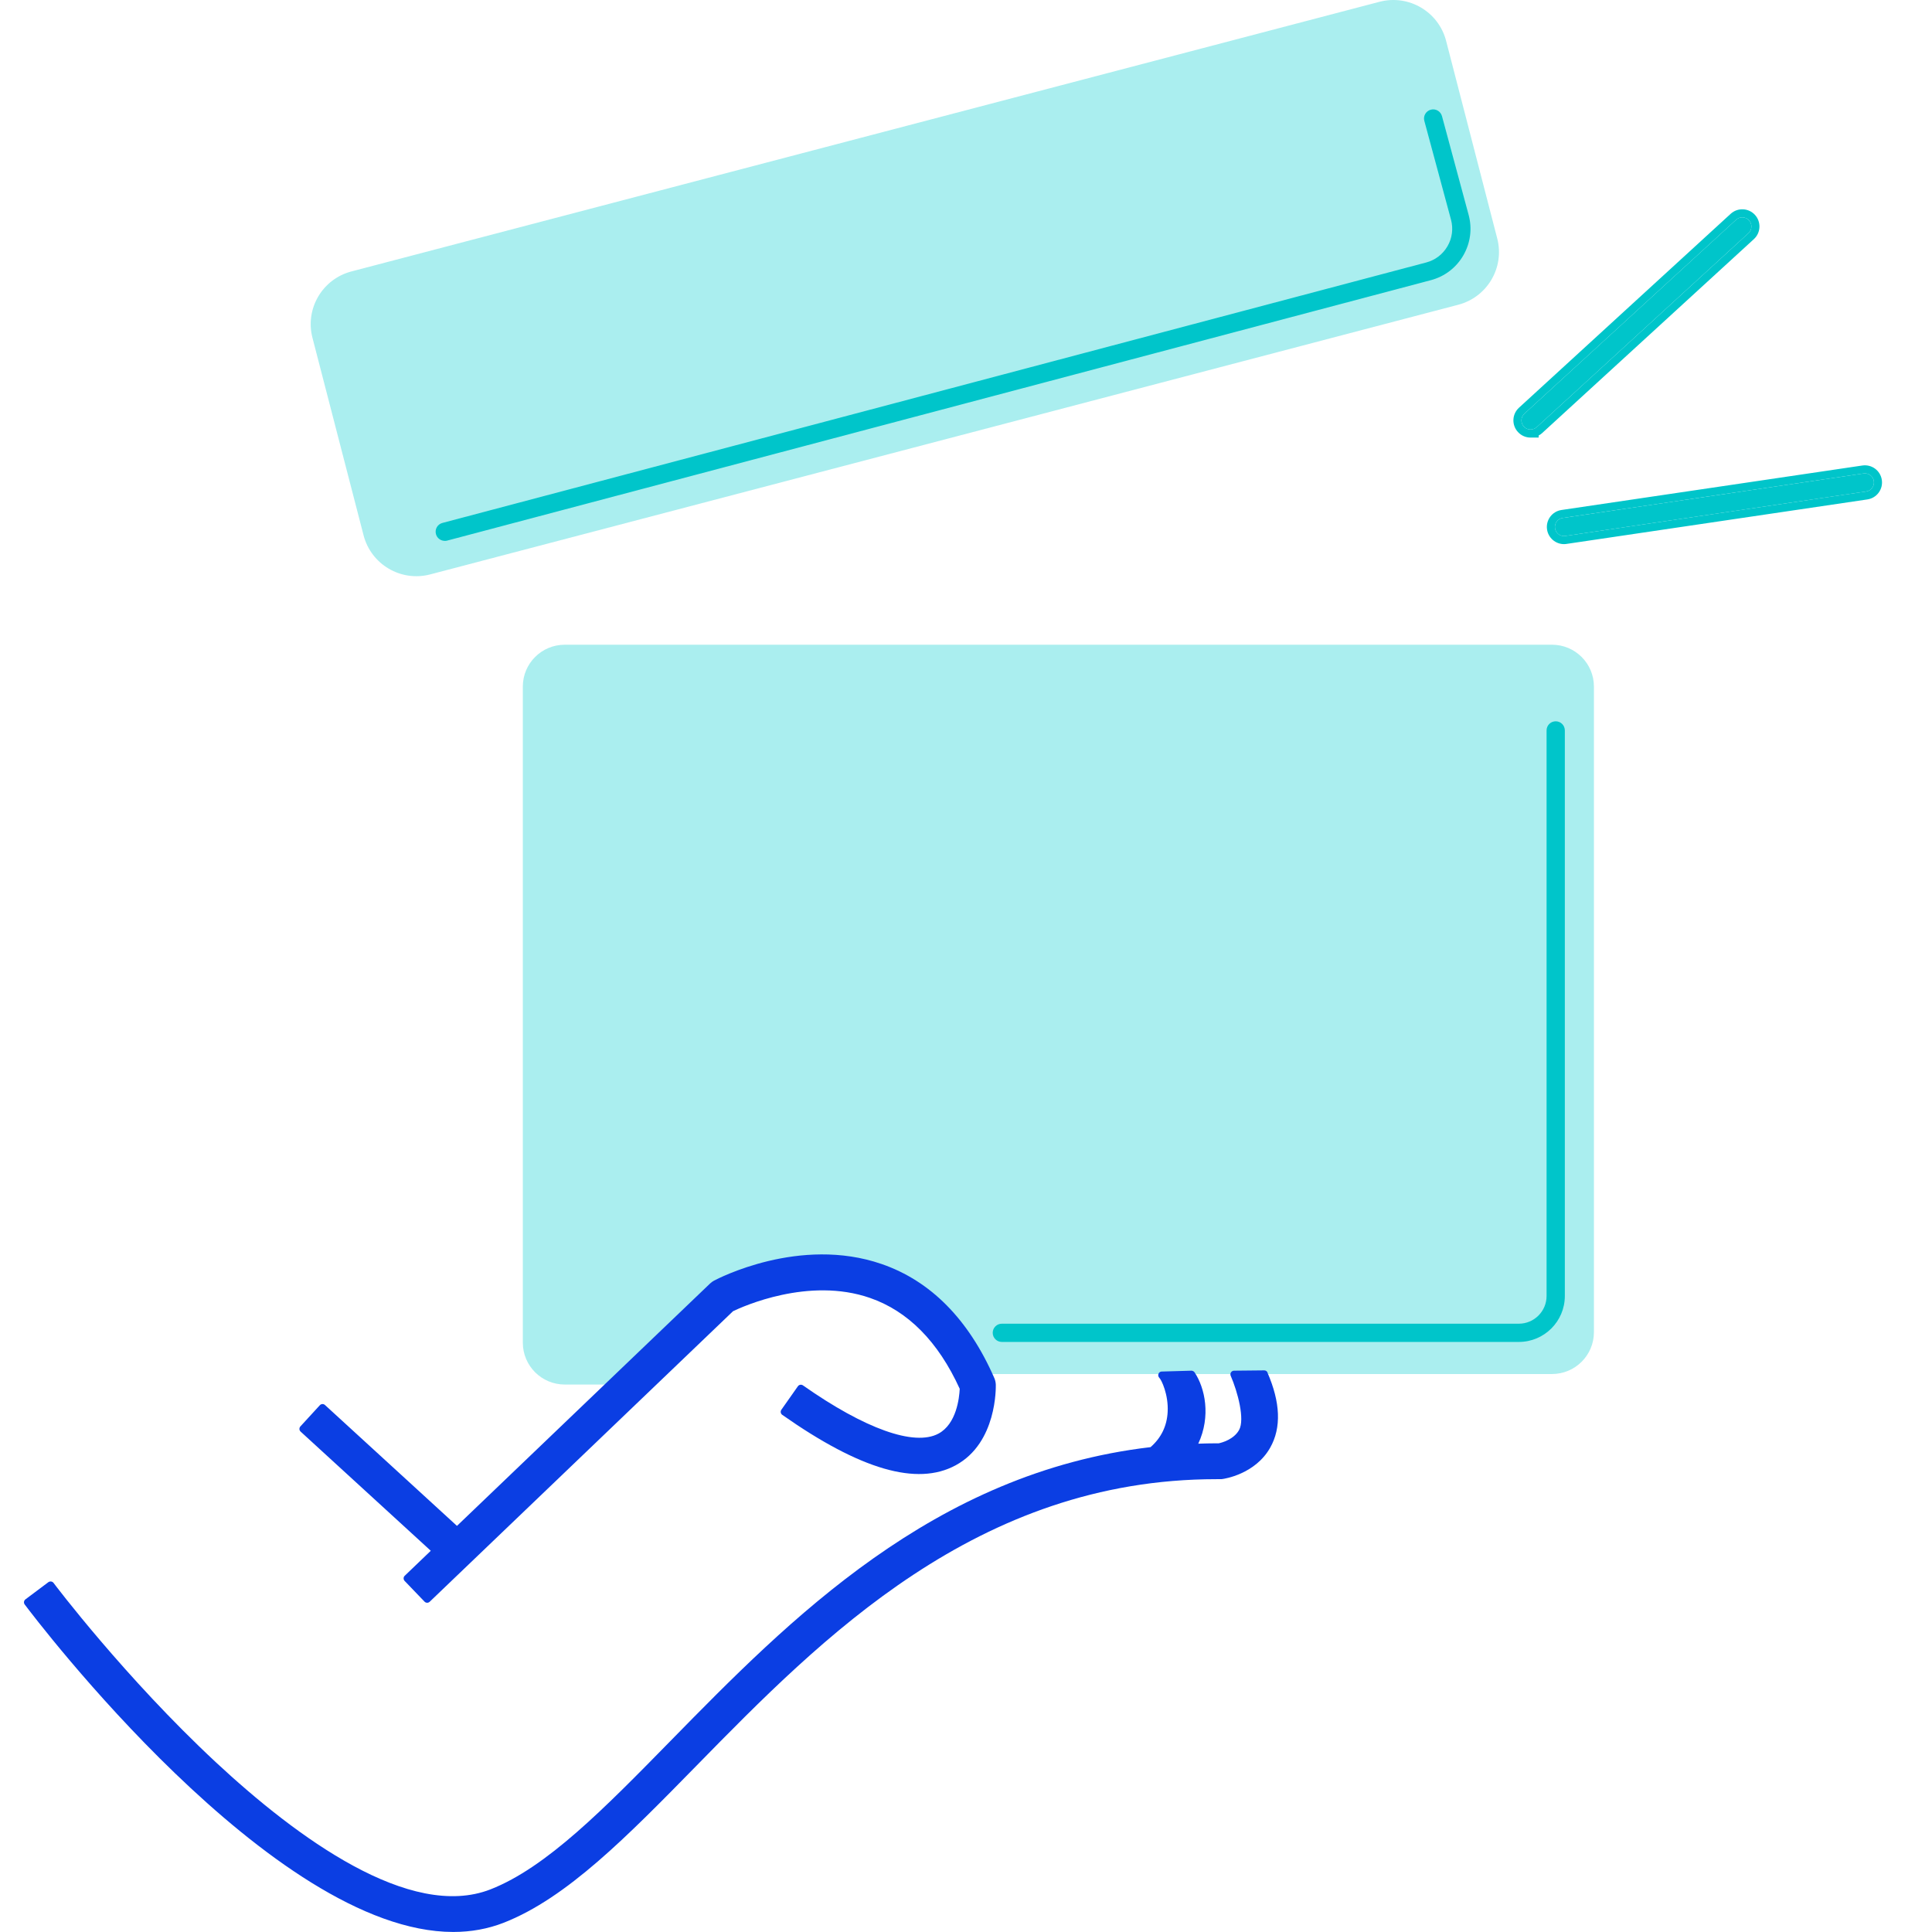
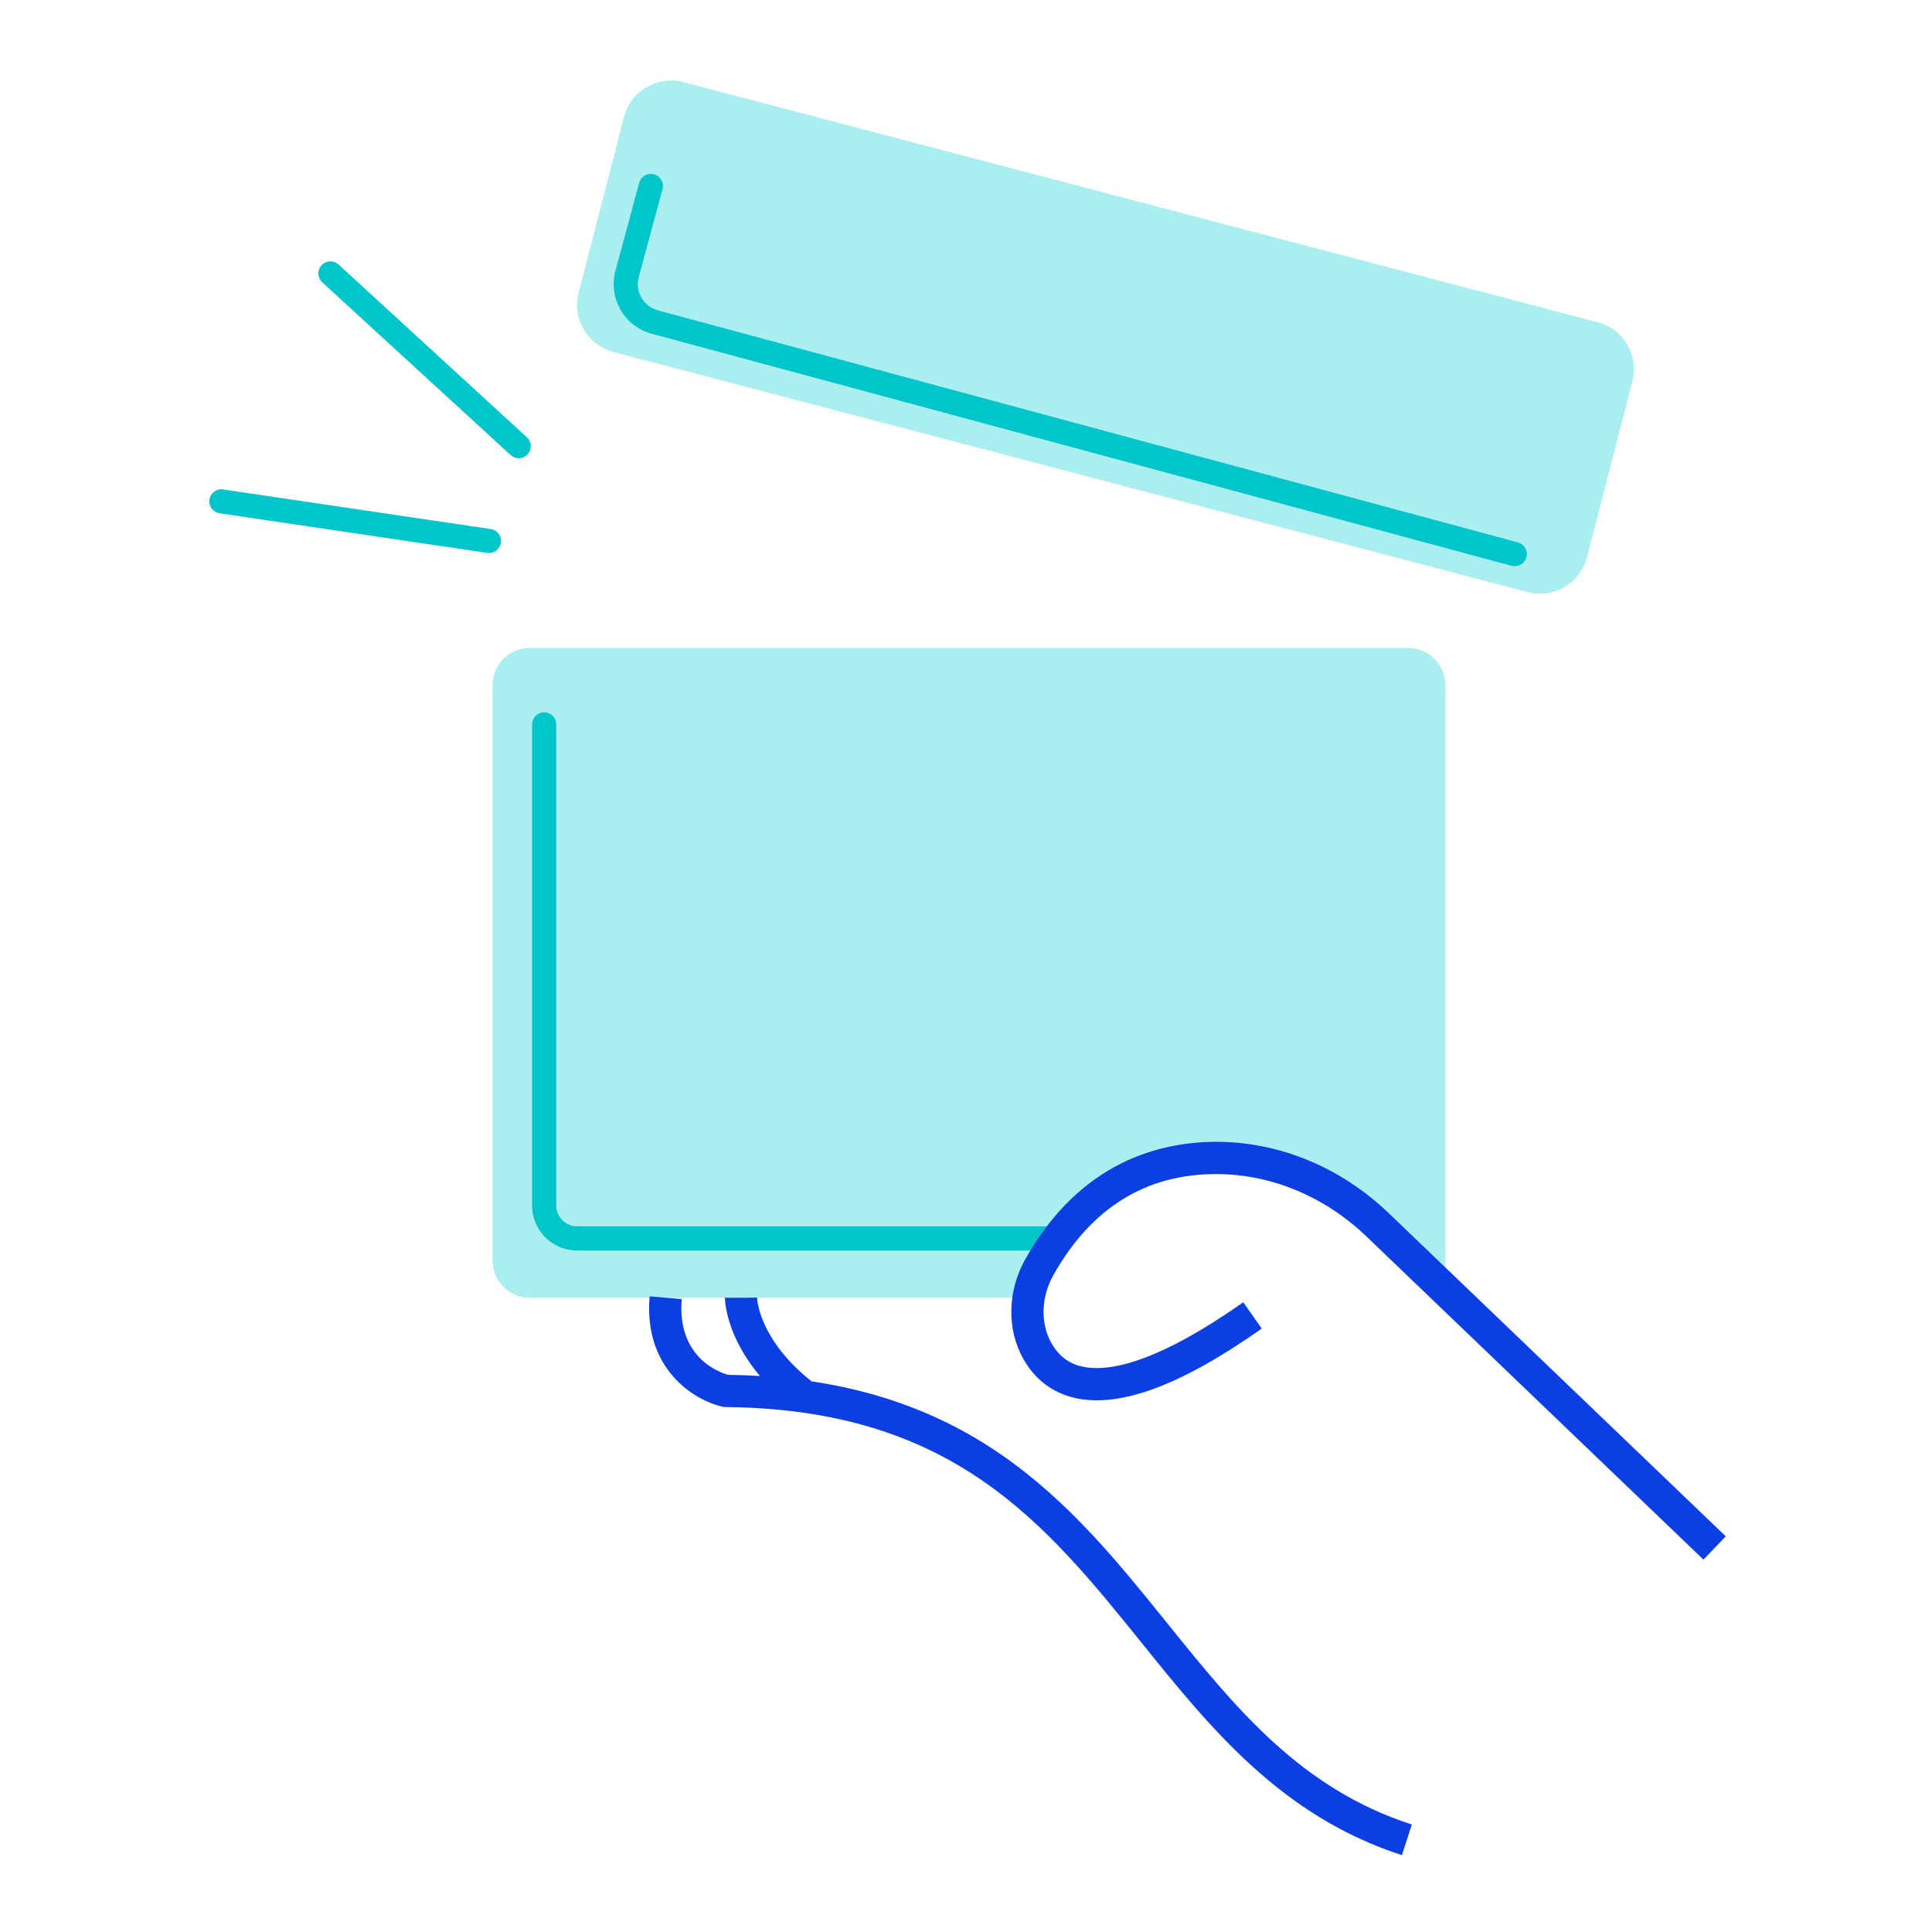
<svg xmlns="http://www.w3.org/2000/svg" fill="none" viewBox="0 0 240 240">
-   <path d="M181.123 37.864 53.419 71.36c-3.621.936-7.317-1.238-8.255-4.862l-6.35-24.542c-.937-3.616 1.24-7.308 4.868-8.244L171.387.217c3.621-.936 7.317 1.238 8.255 4.862l6.349 24.542c.938 3.616-1.239 7.308-4.868 8.243ZM78.236 171.992h-8.081c-2.88 0-5.208-2.332-5.208-5.201V85.291c0-2.876 2.336-5.201 5.208-5.201H192.795c2.88 0 5.208 2.333 5.208 5.201v80.194c0 2.876-2.336 5.201-5.208 5.201h-71.797l-2.767-5.02-6.523-5.828-7.416-1.872-7.218.196-9.29 4.839-9.54 8.984-.008.007Z" fill="#AAEEEF" />
-   <path d="m53.517 192.639-3.243 3.11c-.091.083-.136.196-.136.317s.045.234.129.325l2.472 2.574c.091.091.212.136.325.136.113 0 .227-.045.317-.129l37.682-36.092c1.194-.573 9.396-4.295 17.015-1.645 4.725 1.638 8.474 5.435 11.142 11.286-.053 1.132-.4 4.37-2.645 5.571-2.994 1.6-9.132-.589-16.827-5.994-.098-.068-.219-.098-.34-.076-.121.023-.227.091-.295.189l-2.049 2.914c-.068.098-.098.219-.076.34.023.12.091.226.189.294 9.691 6.809 16.736 8.863 21.536 6.266 5.155-2.786 4.996-9.738 4.989-10.033-.015-.287-.076-.566-.189-.815-3.198-7.293-7.907-12.056-13.992-14.155-10.182-3.518-20.387 1.835-20.818 2.061-.174.098-.34.212-.491.355l-31.446 30.113-16.396-15.015c-.181-.166-.469-.158-.642.03l-2.411 2.627c-.083.091-.121.204-.121.325 0 .121.06.234.144.317l16.184 14.819-.008-.015Z" fill="#0B3EE3" />
-   <path d="M157.463 170.506c-.075-.166-.234-.272-.415-.272l-3.75.038c-.151 0-.294.076-.378.204-.083.128-.098.287-.037.43.869 2.001 1.776 5.405 1.043 6.726-.65 1.178-2.132 1.578-2.525 1.661h-.272c-.771 0-1.519.023-2.275.046 1.595-3.428.831-6.93-.461-8.863-.084-.128-.265-.204-.394-.204l-3.696.106c-.181 0-.34.128-.401.302-.06.173 0 .377.129.498.242.226 1.134 2.053 1.02 4.212-.09 1.759-.808 3.231-2.124 4.379-26.956 3.155-44.901 21.462-59.581 36.439-8.292 8.463-15.451 15.77-22.413 18.495-9.993 3.903-24.061-6.431-34.114-15.785-11.293-10.516-20.085-22.164-20.168-22.285-.076-.098-.181-.158-.302-.173-.121-.015-.242.015-.34.083l-2.85 2.136c-.197.151-.242.431-.091.634 1.247 1.661 30.788 40.682 53.239 40.682 2.215 0 4.316-.385 6.251-1.14 7.854-3.072 15.322-10.697 23.985-19.537 15.526-15.845 34.847-35.571 64.577-35.571h.439c.143 0 .219 0 .325-.022.166-.023 4.036-.574 5.911-3.903 1.391-2.469 1.27-5.609-.355-9.331l.022.015Z" fill="#0B3EE3" />
-   <path d="M55.249 67.187c-.499 0-.96-.332-1.096-.846-.159-.604.197-1.223.809-1.381L177.17 32.605c1.126-.294 2.064-1.019 2.646-2.023.582-1.004.733-2.182.431-3.299l-3.311-12.267c-.167-.604.196-1.223.801-1.389.605-.166 1.225.196 1.391.8l3.311 12.267c.461 1.706.227 3.495-.658 5.028-.884 1.532-2.321 2.627-4.029 3.08L55.544 67.157c-.098.023-.197.038-.295.038v-.008ZM188.674 166.7h-64.222c-.627 0-1.134-.506-1.134-1.132 0-.627.507-1.133 1.134-1.133h64.222c1.905 0 3.447-1.547 3.447-3.442V90.734c0-.626.507-1.132 1.134-1.132.628 0 1.134.506 1.134 1.132v70.259c0 3.148-2.562 5.707-5.715 5.707ZM190.138 53.358c-.31 0-.613-.121-.839-.37-.424-.461-.393-1.178.068-1.6l26.298-24.089c.461-.423 1.179-.393 1.602.068.424.461.393 1.178-.068 1.6l-26.298 24.089c-.219.196-.491.294-.763.294v.008Z" fill="#00C5CA" />
-   <path fill-rule="evenodd" clip-rule="evenodd" d="M191.138 54.358h-1c-.576 0-1.151-.228-1.577-.695-.795-.867-.739-2.216.13-3.013l26.298-24.089c0 0 0-0 0 0 .867-.795 2.217-.739 3.015.128.797.867.74 2.217-.129 3.014l-26.307 24.097c-.133.119-.278.22-.43.3v.257Zm-1-1.008c.272 0 .544-.098.763-.294l26.298-24.089c.461-.423.492-1.14.068-1.6-.423-.46-1.141-.491-1.602-.068l-26.298 24.089c-.392.359-.473.93-.229 1.376.043.079.097.155.161.225.194.213.443.332.705.362.045.005.089.008.134.008v-.008Z" fill="#00C5CA" />
-   <path d="M194.287 66.592c-.552 0-1.035-.408-1.119-.966-.09-.619.333-1.193.953-1.283l37.372-5.526c.62-.09 1.195.332 1.285.951.091.619-.332 1.193-.952 1.283l-37.372 5.526c-.053.007-.114.015-.167.015Z" fill="#00C5CA" />
-   <path fill-rule="evenodd" clip-rule="evenodd" d="M192.179 65.773v-.002c-.17-1.161.626-2.246 1.796-2.418 0 0.0.001 0 0 0l37.374-5.526c1.159-.17 2.247.623 2.419 1.796.17 1.161-.626 2.246-1.797 2.418 0 0 0 0 0 0l-37.376 5.527c-.054.008-.177.025-.308.025-1.042 0-1.951-.766-2.108-1.819Zm2.275.804c-.053.007-.114.015-.167.015-.552 0-1.035-.408-1.119-.966-.09-.619.333-1.193.953-1.283l37.372-5.526c.62-.09 1.195.332 1.285.951.091.619-.332 1.193-.952 1.283l-37.372 5.526Z" fill="#00C5CA" />
+   <path d="M76.2 43.73 189.8 73.56c3.22.83 6.51-1.11 7.34-4.33l5.65-21.86c.83-3.22-1.11-6.51-4.33-7.34L84.86 10.19c-3.22-.83-6.51 1.11-7.34 4.33l-5.65 21.86c-.83 3.22 1.11 6.51 4.33 7.34v.01ZM179.55 157.73v-72.6c0-2.56-2.08-4.64-4.64-4.64H65.82c-2.56 0-4.64 2.08-4.64 4.64v71.44c0 2.56 2.08 4.64 4.64 4.64H129.69l-.55-4.65 4.67-6.35 6.64-4.86 9.01-2.33 15.19 3.55" fill="#AAEEEF" />
+   <path d="M188.171 70.34c-.13 0-.26-.02-.39-.05L80.971 41.46c-1.65-.44-3.03-1.49-3.88-2.97-.85-1.48-1.08-3.2-.64-4.85l2.95-10.93c.22-.8 1.03-1.27 1.84-1.06.8.22 1.27 1.04 1.06 1.84l-2.95 10.93c-.24.87-.12 1.78.34 2.57.45.78 1.18 1.34 2.06 1.57L188.561 67.38c.8.22 1.27 1.04 1.06 1.84-.18.67-.79 1.11-1.45 1.11v.01ZM131.44 155.34H71.68c-3.08 0-5.58-2.5-5.58-5.58V89.99c0-.83.67-1.5 1.5-1.5s1.5.67 1.5 1.5v59.77c0 1.42 1.16 2.58 2.58 2.58H131.44c.83 0 1.5.67 1.5 1.5s-.67 1.5-1.5 1.5ZM64.44 56.92c-.36 0-.73-.13-1.01-.39l-23.4-21.46c-.61-.56-.65-1.51-.09-2.12.56-.61 1.51-.65 2.12-.09l23.39 21.46c.61.56.65 1.51.09 2.12-.3.32-.7.49-1.11.49l.01-.01ZM60.74 68.7c-.07 0-.15 0-.22-.02l-33.24-4.92c-.82-.12-1.39-.88-1.26-1.7.12-.82.89-1.39 1.7-1.26l33.24 4.92c.82.12 1.39.88 1.26 1.7-.11.75-.75 1.28-1.48 1.28Z" fill="#00C5CA" />
+   <path d="M174.141 230.45c-14.96-4.85-23.75-15.74-32.24-26.27-12.08-14.98-23.49-29.12-51.751-29.39-.14 0-.28-.02-.42-.05-3.46-.78-9.81-4.65-9.03-13.7l3.99.34c-.62 7.24 4.68 9.11 5.75 9.41 29.98.37 42.49 15.88 54.581 30.88 8.5 10.54 16.53 20.5 30.36 24.98l-1.231 3.81-.009-.01Z" fill="#0B3EE3" />
+   <path d="M98.471 174.84c-8.32-6.55-8.42-13.34-8.42-13.63h4-2l2-.02c0 .21.2 5.24 6.89 10.51l-2.47 3.14ZM211.62 193.75l-41.86-40.14c-5.14-4.93-11.67-7.68-18.4-7.76h-.32c-8.7 0-15.49 4.21-20.17 12.52-1.55 2.75-1.65 5.99-.26 8.47.89 1.58 2.13 2.54 3.81 2.92 2.99.68 8.89-.15 20.02-7.99l2.3 3.27c-10.04 7.07-17.63 9.88-23.21 8.62-2.77-.63-4.99-2.31-6.42-4.87-2.07-3.69-1.96-8.44.27-12.39 6.87-12.18 16.82-14.61 24.02-14.56 7.74.09 15.24 3.24 21.12 8.87l41.86 40.14-2.77 2.89.01.01Z" fill="#0B3EE3" />
</svg>
